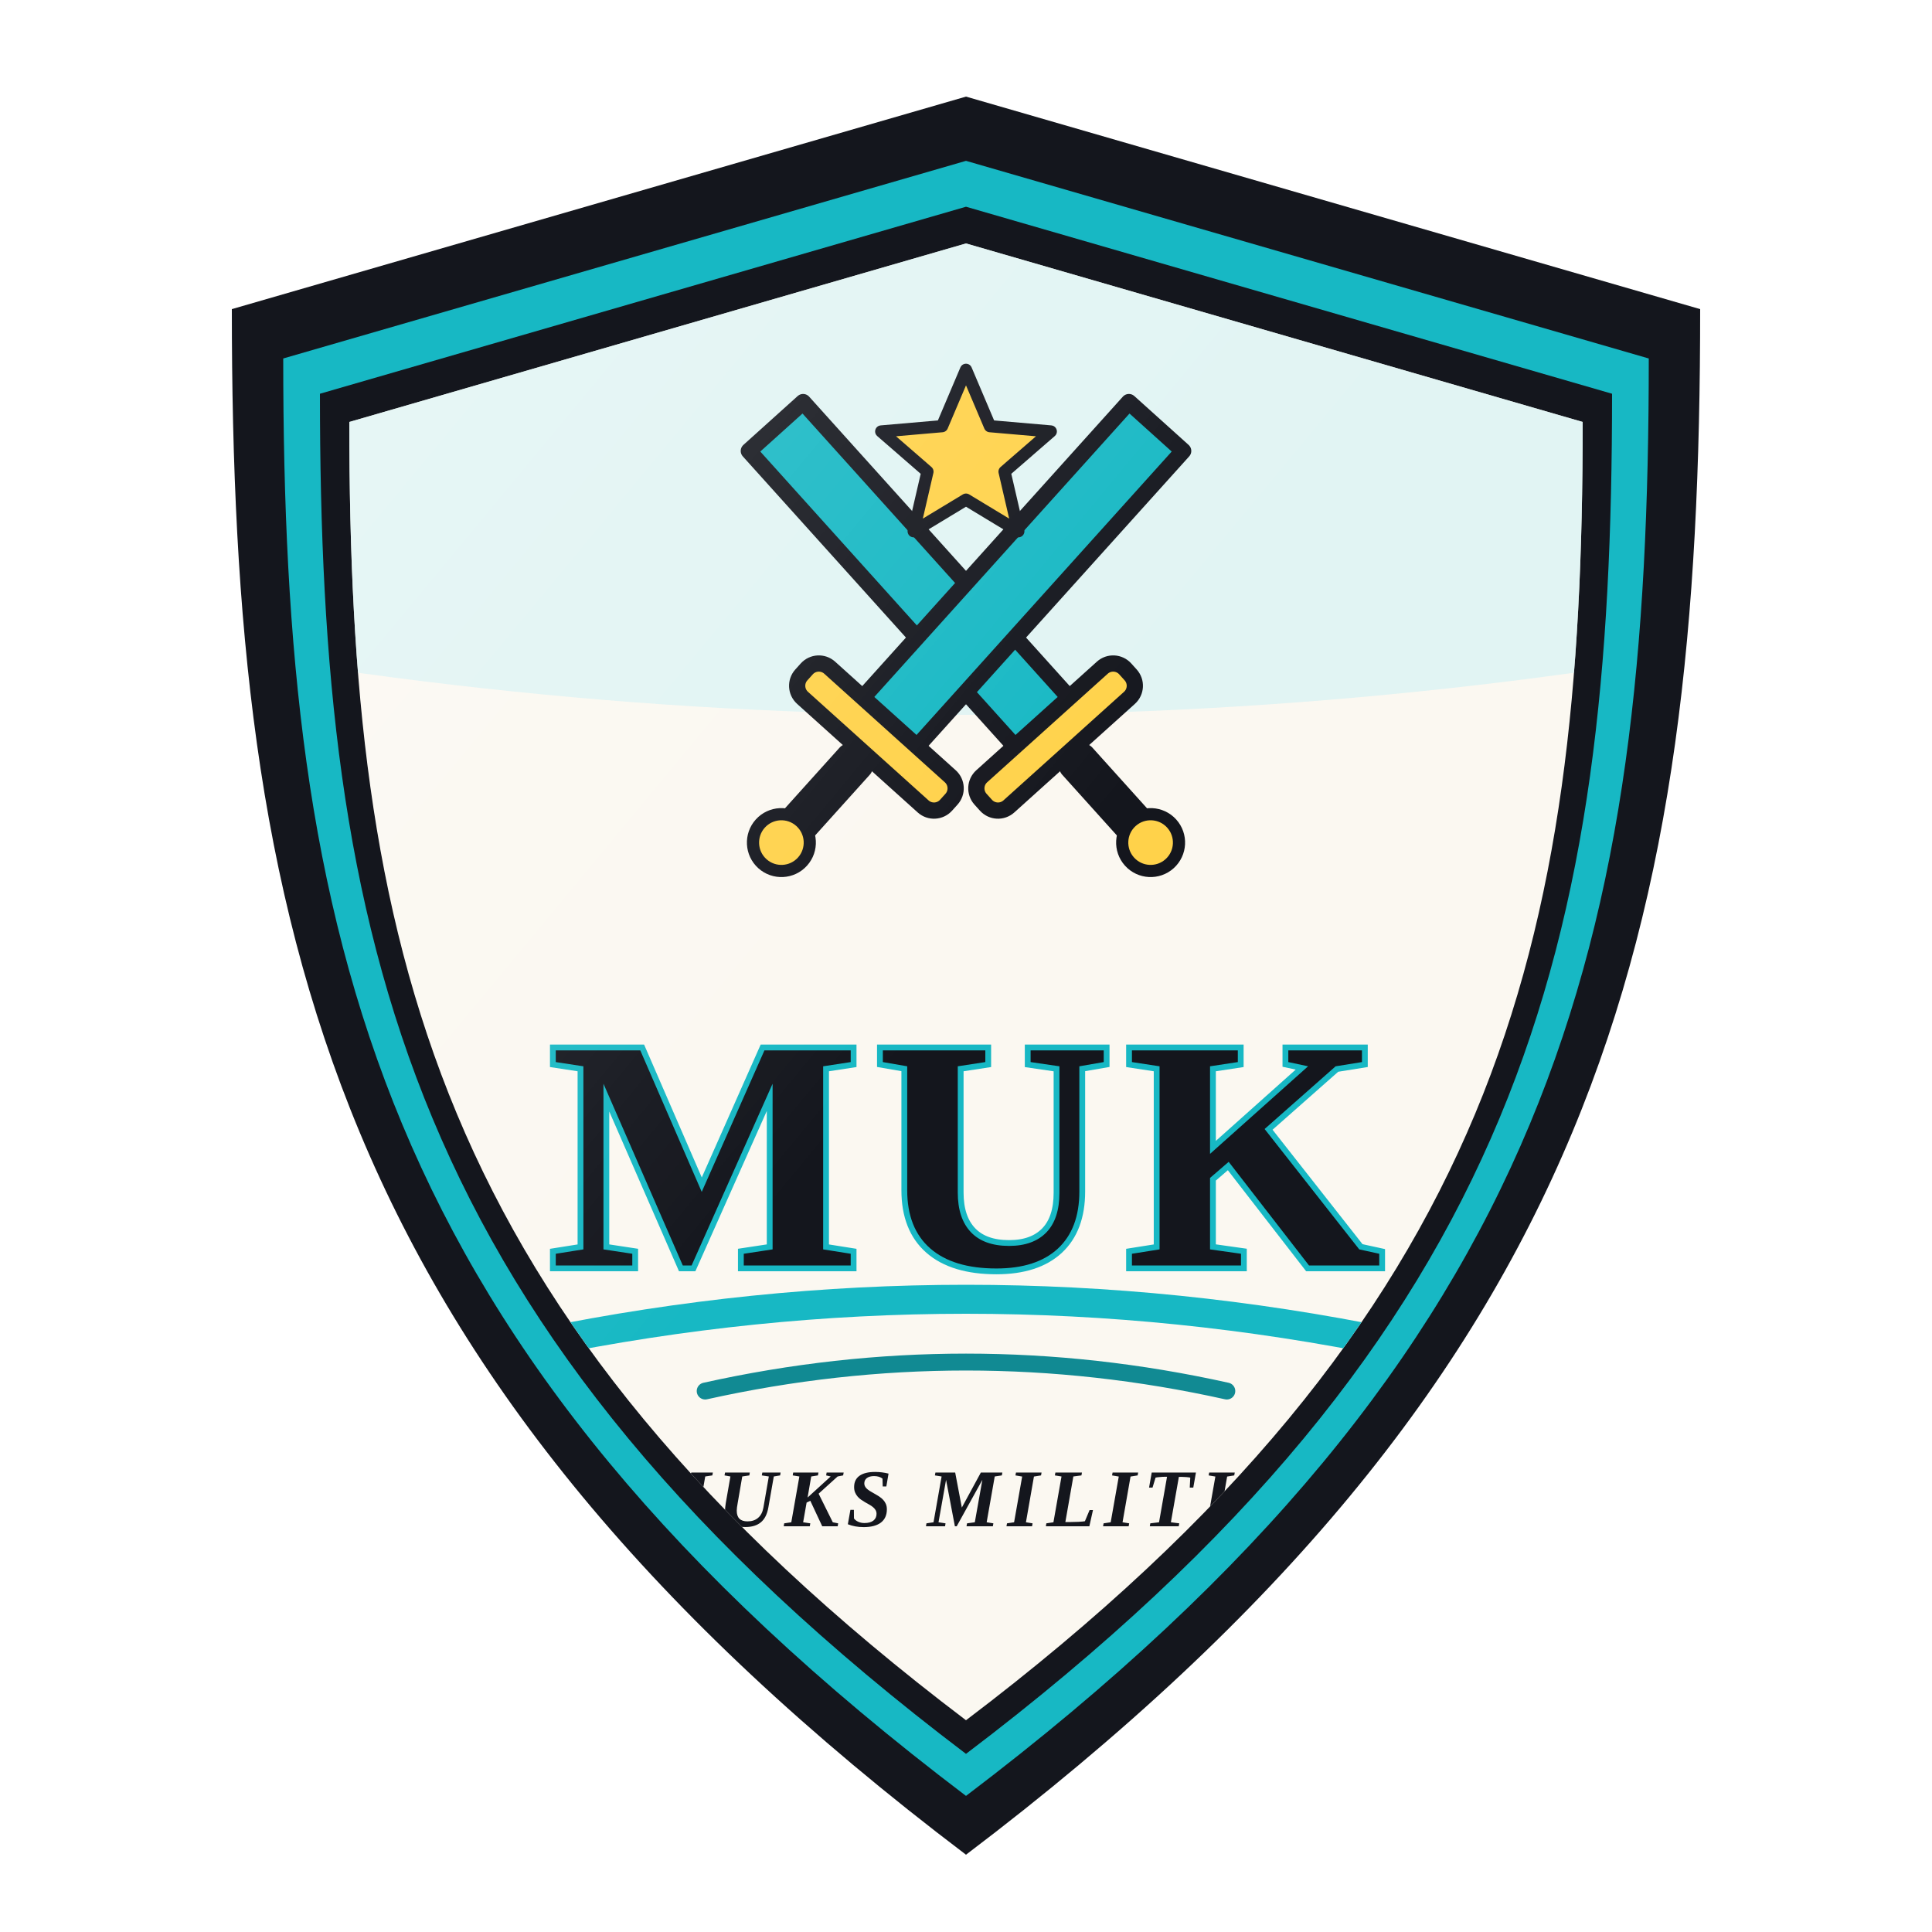
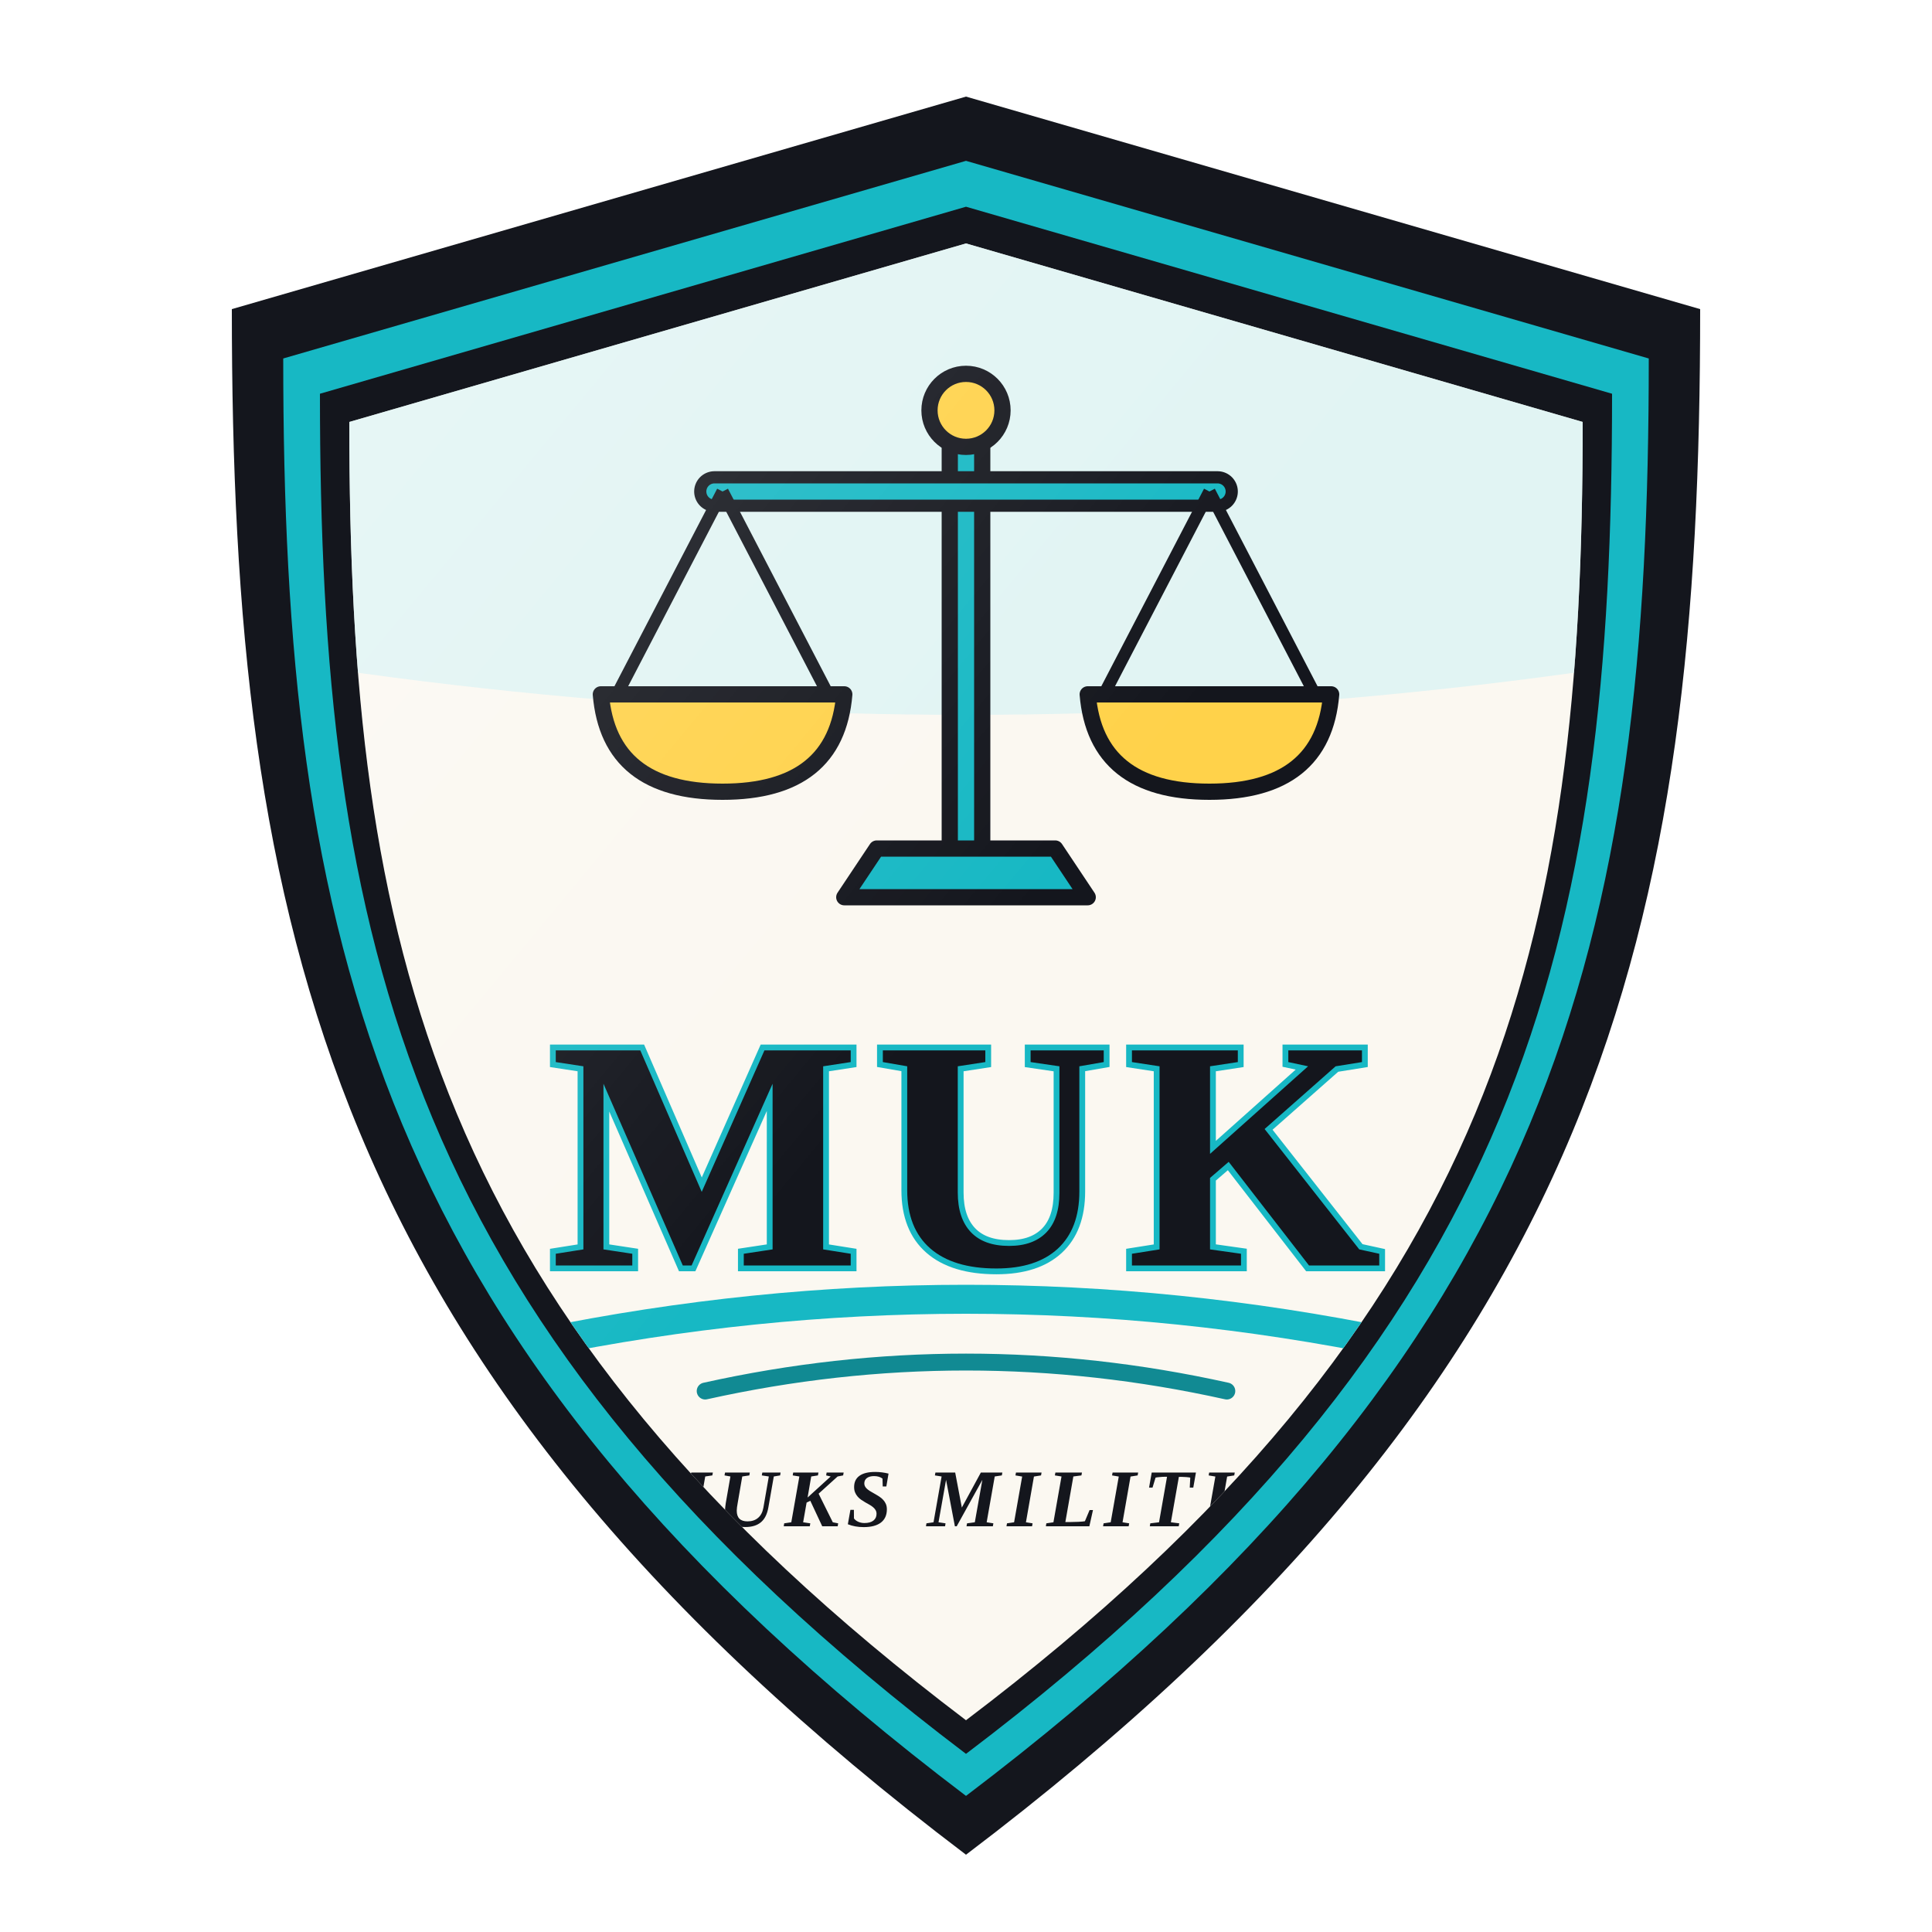
<svg xmlns="http://www.w3.org/2000/svg" viewBox="0 0 400 400" width="400" height="400">
  <defs>
    <clipPath id="face">
      <path d="M200 20 L352 64 C352 192 332 284 200 384 C68 284 48 192 48 64 Z" transform="translate(200 210) scale(0.84) translate(-200 -210)" />
    </clipPath>
    <linearGradient id="sheen" x1="0" y1="0" x2="1" y2="1">
      <stop offset="0" stop-color="#fff" stop-opacity="0.55" />
      <stop offset="0.5" stop-color="#fff" stop-opacity="0" />
    </linearGradient>
  </defs>
  <path d="M200 20 L352 64 C352 192 332 284 200 384 C68 284 48 192 48 64 Z" transform="translate(200 210) scale(1) translate(-200 -210)" fill="#14161d" />
  <path d="M200 20 L352 64 C352 192 332 284 200 384 C68 284 48 192 48 64 Z" transform="translate(200 210) scale(0.93) translate(-200 -210)" fill="#17b8c4" />
  <path d="M200 20 L352 64 C352 192 332 284 200 384 C68 284 48 192 48 64 Z" transform="translate(200 210) scale(0.88) translate(-200 -210)" fill="#14161d" />
  <path d="M200 20 L352 64 C352 192 332 284 200 384 C68 284 48 192 48 64 Z" transform="translate(200 210) scale(0.84) translate(-200 -210)" fill="#fbf8f1" />
  <g clip-path="url(#face)">
    <path d="M0 0 H400 V126 Q200 170 0 126Z" fill="#d5f2f4" opacity="0.7" />
    <g transform="translate(200 132) scale(0.84)">
-       <g transform="rotate(-42)">
-         <polygon points="-9,-70 9,-70 9,28 0,40 -9,28" fill="#17b8c4" stroke="#14161d" stroke-width="4" stroke-linejoin="round" />
-         <rect x="-24" y="28" width="48" height="10" rx="4" fill="#ffd24a" stroke="#14161d" stroke-width="4" />
-         <rect x="-5" y="38" width="10" height="26" rx="3" fill="#14161d" />
-         <circle cy="68" r="7" fill="#ffd24a" stroke="#14161d" stroke-width="3" />
-       </g>
-       <g transform="rotate(42)">
-         <polygon points="-9,-70 9,-70 9,28 0,40 -9,28" fill="#17b8c4" stroke="#14161d" stroke-width="4" stroke-linejoin="round" />
-         <rect x="-24" y="28" width="48" height="10" rx="4" fill="#ffd24a" stroke="#14161d" stroke-width="4" />
-         <rect x="-5" y="38" width="10" height="26" rx="3" fill="#14161d" />
-         <circle cy="68" r="7" fill="#ffd24a" stroke="#14161d" stroke-width="3" />
-       </g>
-       <polygon transform="translate(0 -44)" points="0.0,-22.0 5.9,-8.1 20.9,-6.8 9.5,3.1 12.9,17.8 0.0,10.0 -12.9,17.8 -9.5,3.1 -20.9,-6.8 -5.9,-8.1" fill="#ffd24a" stroke="#14161d" stroke-width="3" stroke-linejoin="round" />
+       <rect x="-4" y="-50" width="8" height="106" rx="3" fill="#17b8c4" stroke="#14161d" stroke-width="4" />
+       <path d="M-30 64 L30 64 L22 52 L-22 52 Z" fill="#17b8c4" stroke="#14161d" stroke-width="4" stroke-linejoin="round" />
+       <circle cx="0" cy="-56" r="9" fill="#ffd24a" stroke="#14161d" stroke-width="4" />
+       <path d="M-62 -36 L62 -36" stroke="#14161d" stroke-width="10" stroke-linecap="round" />
+       <path d="M-62 -36 L62 -36" stroke="#17b8c4" stroke-width="4" stroke-linecap="round" />
+       <path d="M-60 -36 L-86 14 M-60 -36 L-34 14" stroke="#14161d" stroke-width="3" fill="none" />
+       <path d="M-90 14 L-30 14 Q-32 38 -60 38 Q-88 38 -90 14 Z" fill="#ffd24a" stroke="#14161d" stroke-width="4" stroke-linejoin="round" />
+       <path d="M60 -36 L34 14 M60 -36 L86 14" stroke="#14161d" stroke-width="3" fill="none" />
+       <path d="M30 14 L90 14 Q88 38 60 38 Q32 38 30 14 Z" fill="#ffd24a" stroke="#14161d" stroke-width="4" stroke-linejoin="round" />
    </g>
    <text x="200" y="262" text-anchor="middle" font-family="Georgia, 'Times New Roman', serif" font-weight="900" font-size="68" letter-spacing="3" fill="#14161d" stroke="#17b8c4" stroke-width="2.4" paint-order="stroke">MUK</text>
    <path d="M112 278 Q200 260 288 278" fill="none" stroke="#17b8c4" stroke-width="6" stroke-linecap="round" />
    <path d="M146 288 Q200 276 254 288" fill="none" stroke="#118a93" stroke-width="3.5" stroke-linecap="round" />
    <text x="200" y="316" text-anchor="middle" font-family="Georgia, 'Times New Roman', serif" font-style="italic" font-weight="700" font-size="17" letter-spacing="1.5" fill="#14161d">MUKS MILITIA</text>
    <path d="M200 20 L352 64 C352 192 332 284 200 384 C68 284 48 192 48 64 Z" transform="translate(200 210) scale(0.84) translate(-200 -210)" fill="url(#sheen)" opacity="0.35" />
  </g>
</svg>
